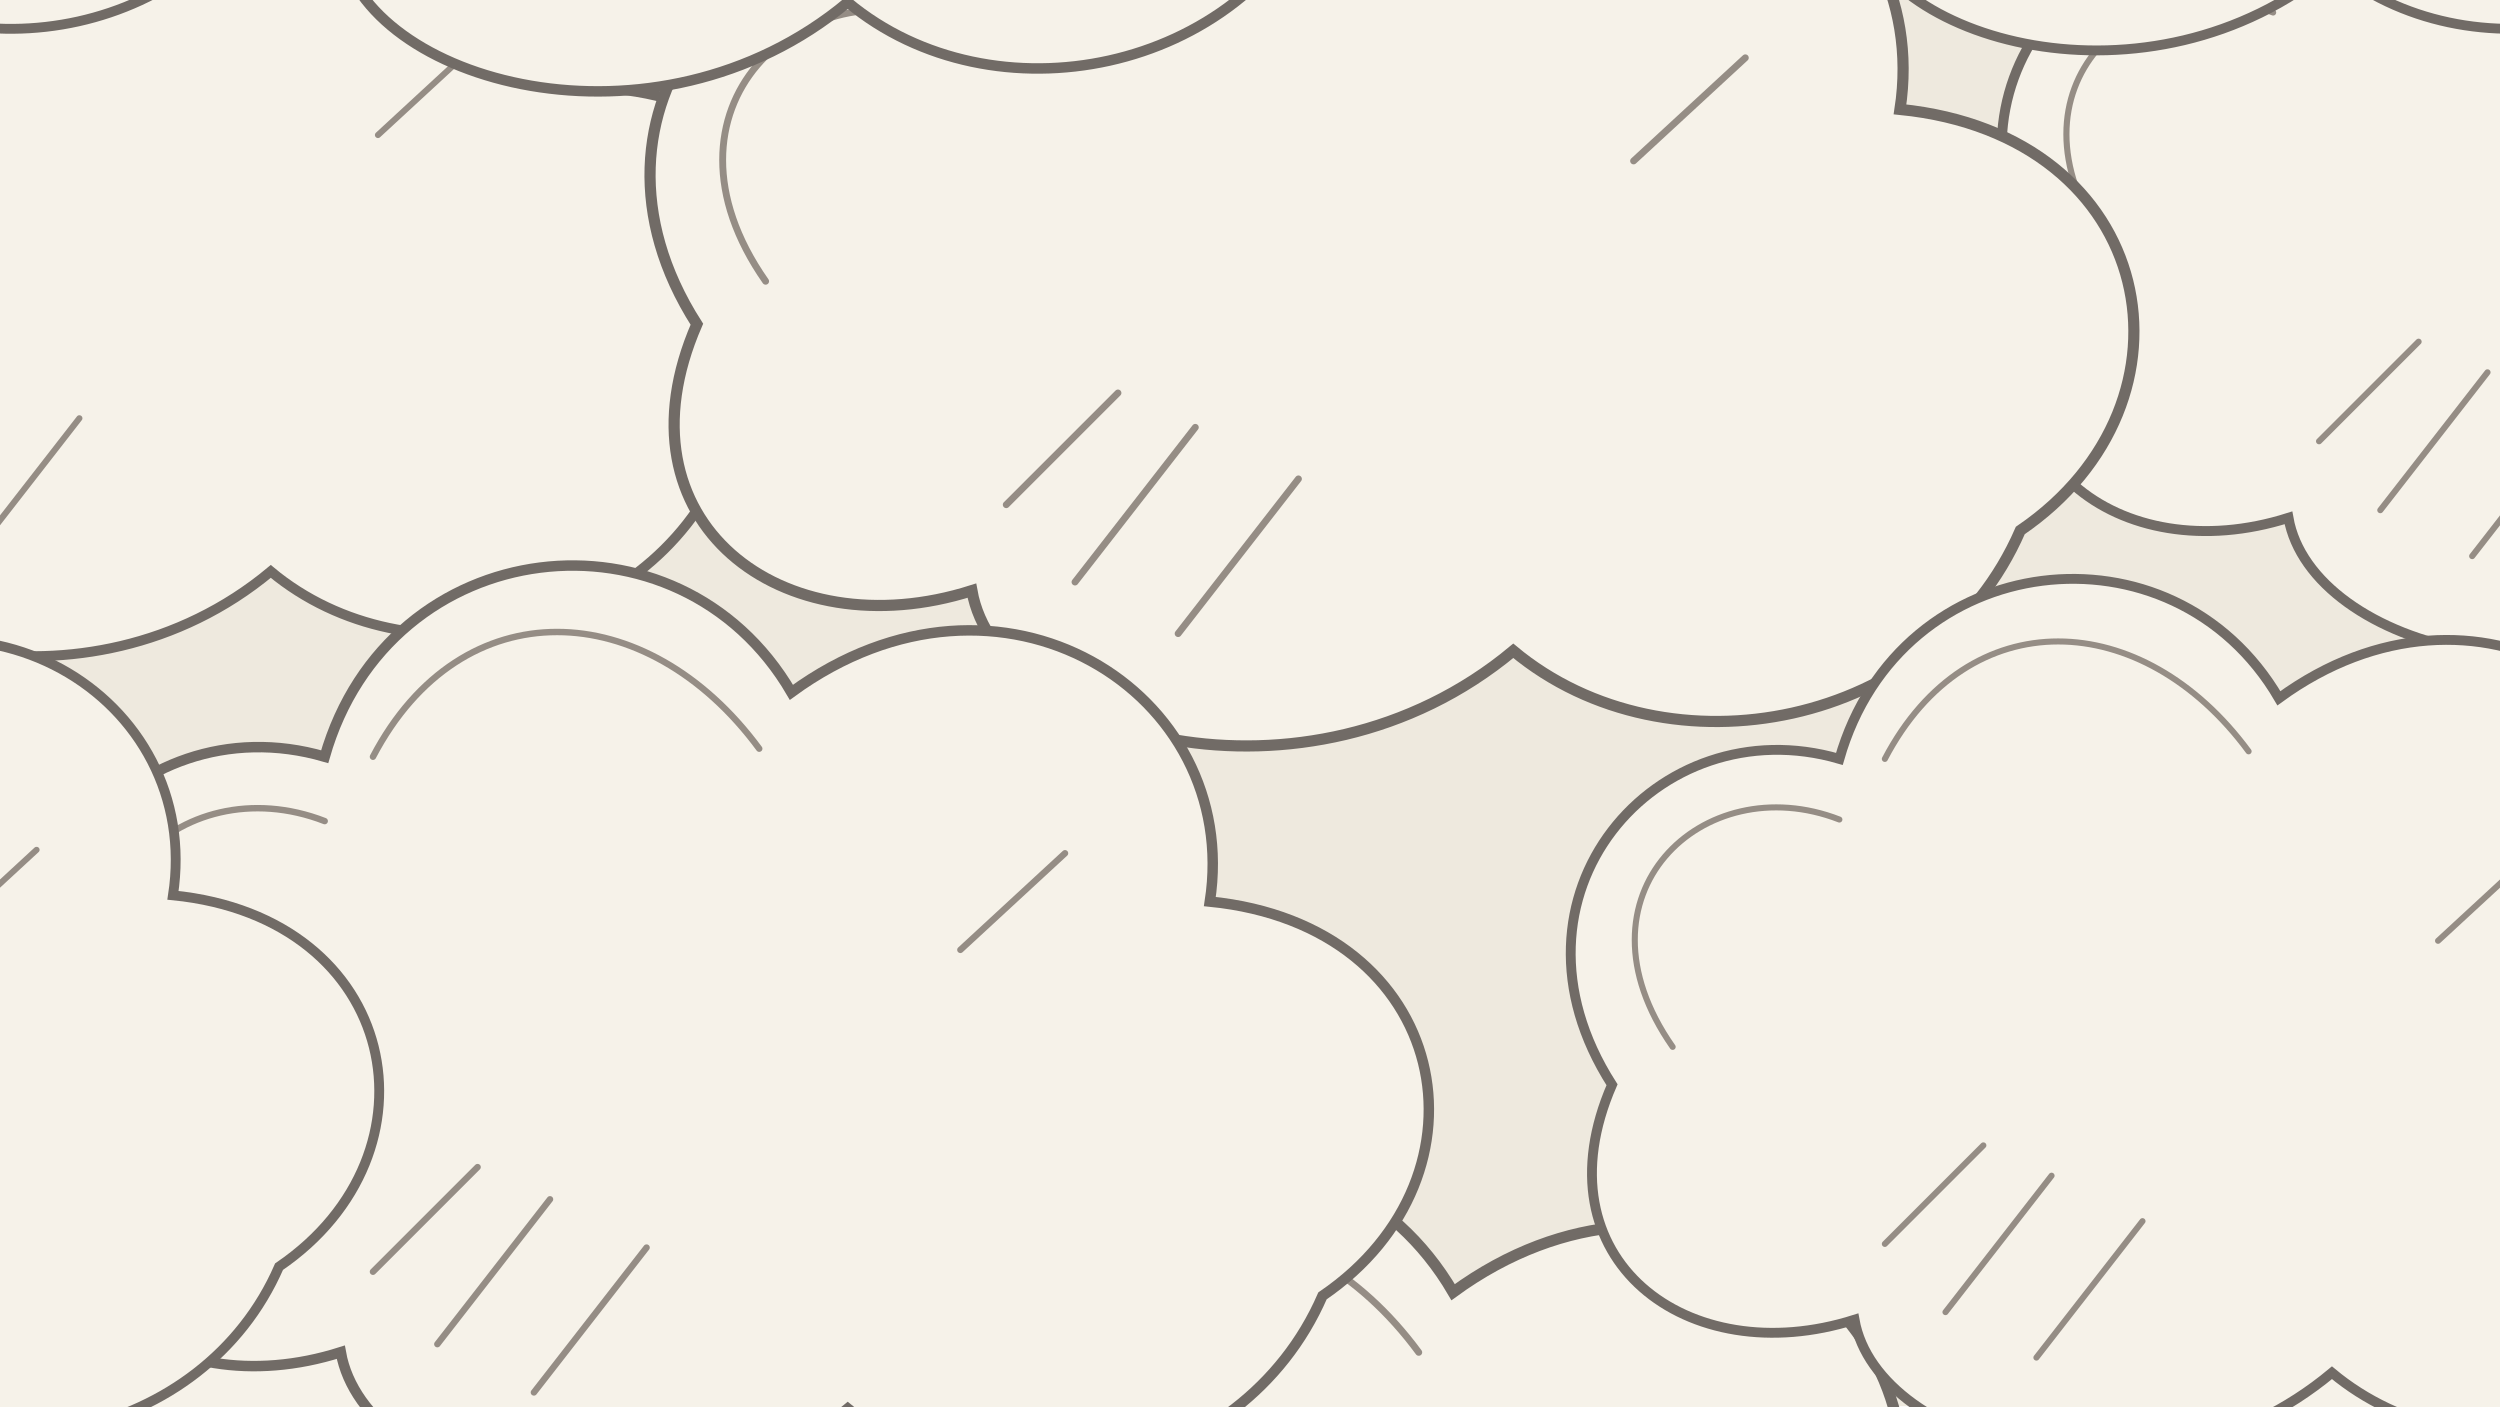
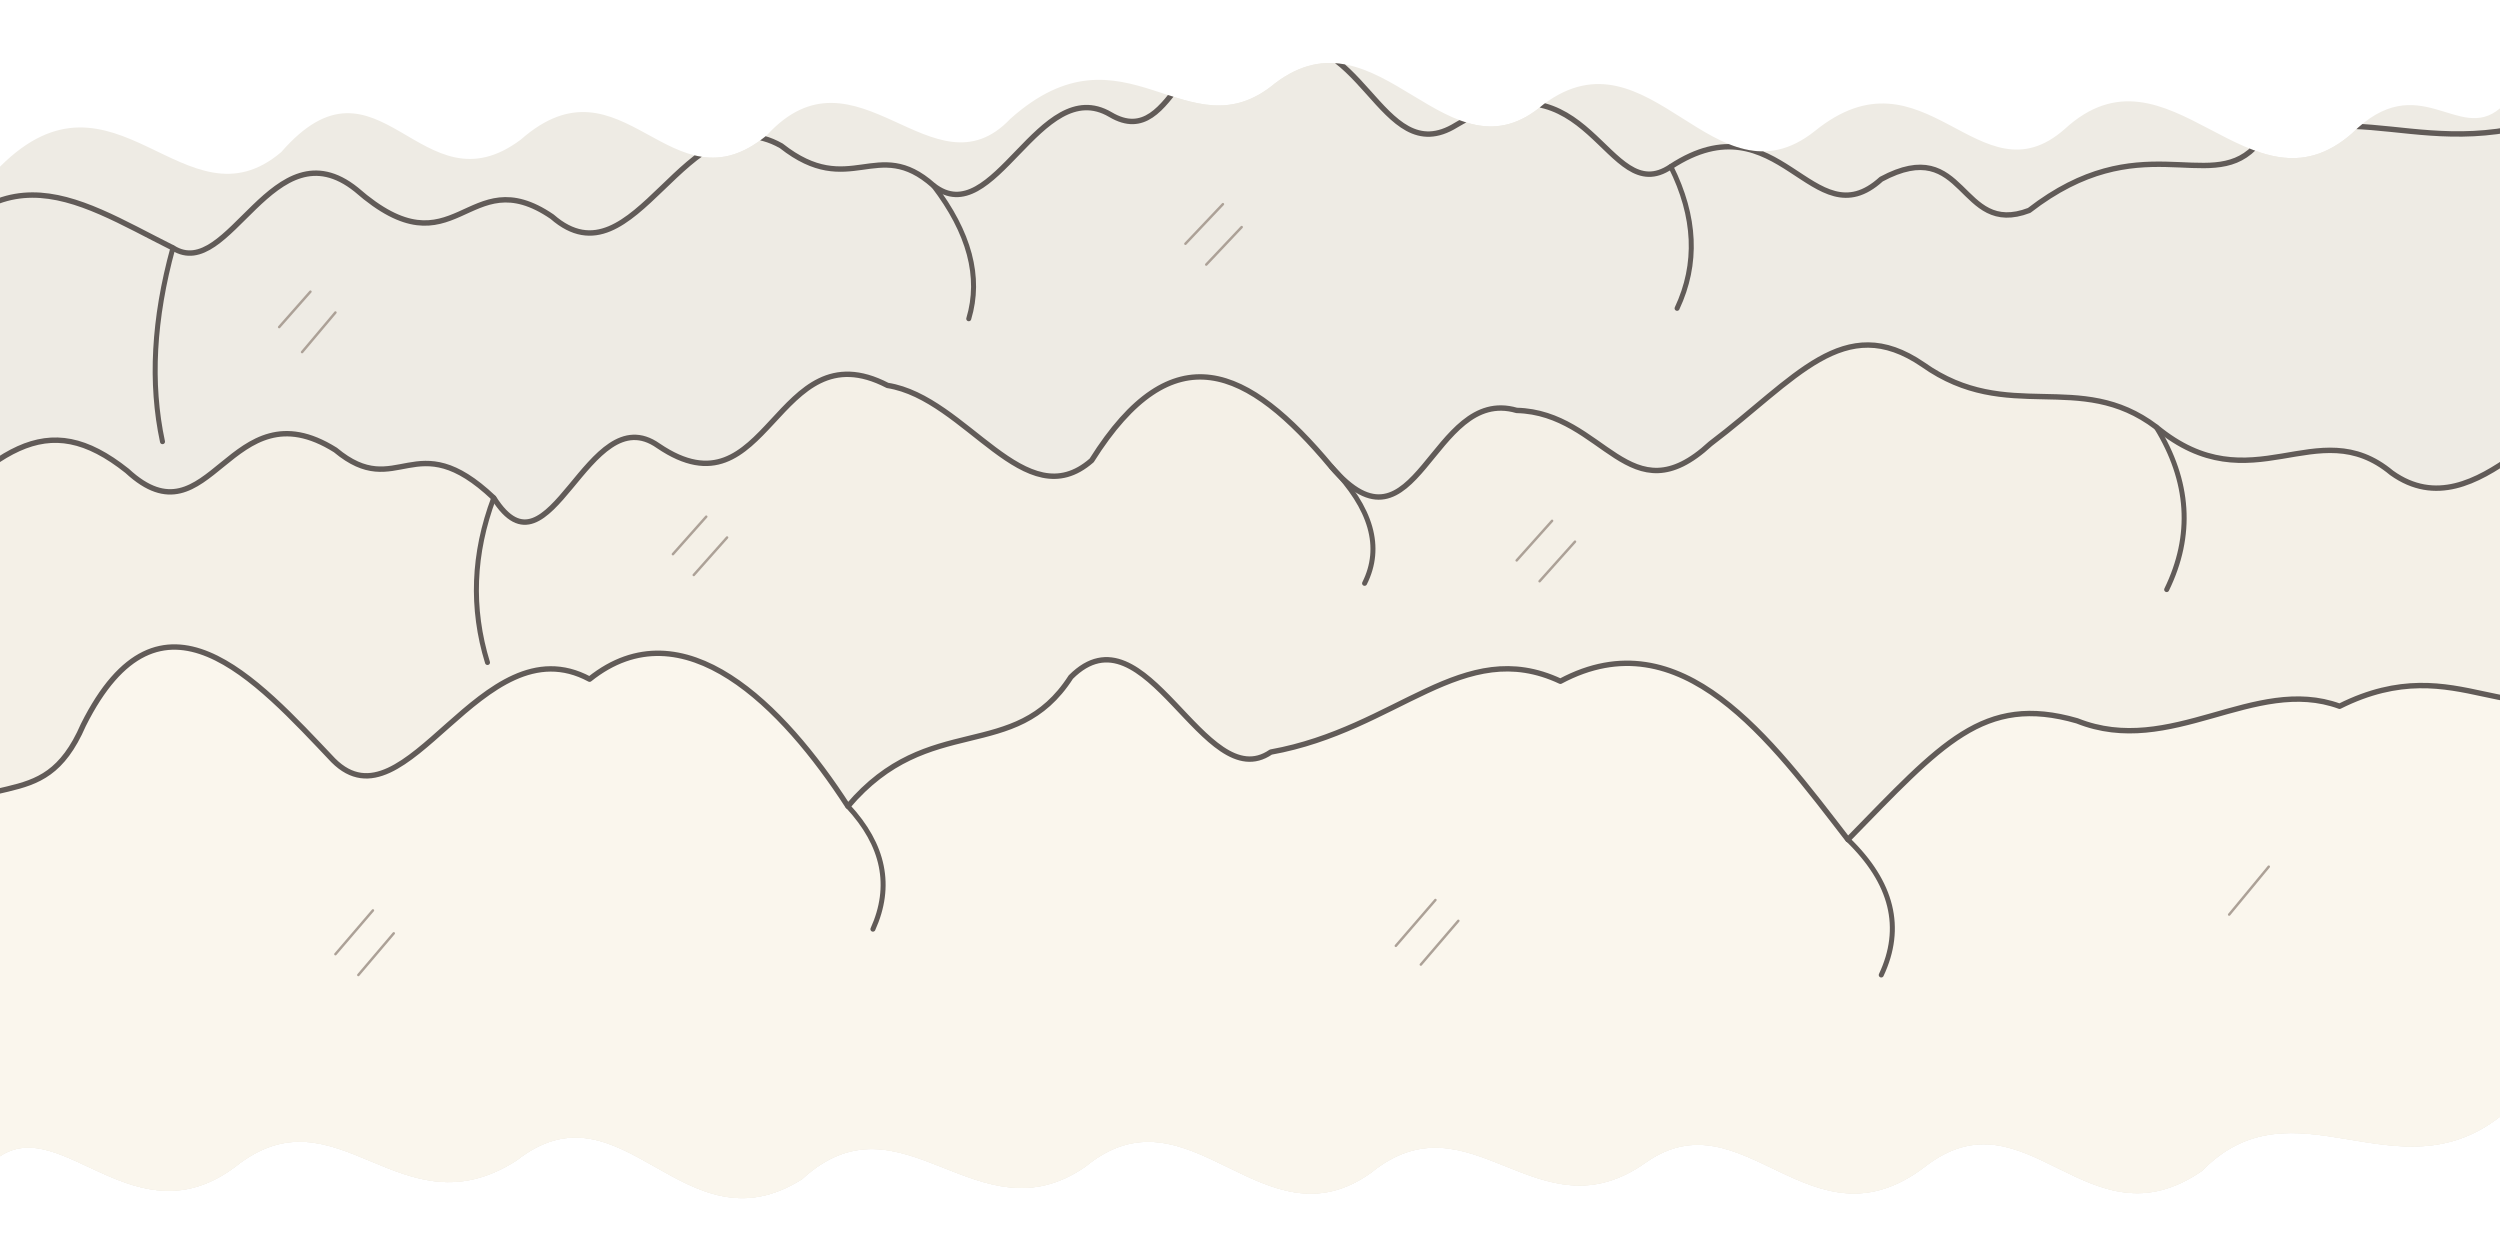
- <svg xmlns="http://www.w3.org/2000/svg" width="320" height="180" viewBox="0 0 320 180">
-   <rect width="320" height="180" fill="#eee9de" />
-   <g transform="translate(18 31) scale(0.98)">
-     <path d="M-78 5C-94-20-72-45-48-38C-40-66-4-70 10-46C36-65 66-46 62-20C92-17 98 14 76 29C66 52 35 58 17 43C-7 63-43 53-46 36C-68 43-88 28-78 5Z" fill="#f6f2e9" stroke="#716b66" stroke-width="1.3" />
-     <path d="M-70 0C-84-20-66-37-48-30M-42-38C-31-59-8-58 6-39M-42 26l13-13m-5 22 14-18m-2 24 14-18m39-37 13-12" fill="none" stroke="#958d85" stroke-width=".8" stroke-linecap="round" />
-   </g>
-   <g transform="translate(18 211) scale(0.98)">
-     <path d="M-78 5C-94-20-72-45-48-38C-40-66-4-70 10-46C36-65 66-46 62-20C92-17 98 14 76 29C66 52 35 58 17 43C-7 63-43 53-46 36C-68 43-88 28-78 5Z" fill="#f6f2e9" stroke="#716b66" stroke-width="1.3" />
-     <path d="M-70 0C-84-20-66-37-48-30M-42-38C-31-59-8-58 6-39M-42 26l13-13m-5 22 14-18m-2 24 14-18m39-37 13-12" fill="none" stroke="#958d85" stroke-width=".8" stroke-linecap="round" />
-   </g>
-   <g transform="translate(338 31) scale(0.98)">
-     <path d="M-78 5C-94-20-72-45-48-38C-40-66-4-70 10-46C36-65 66-46 62-20C92-17 98 14 76 29C66 52 35 58 17 43C-7 63-43 53-46 36C-68 43-88 28-78 5Z" fill="#f6f2e9" stroke="#716b66" stroke-width="1.3" />
-     <path d="M-70 0C-84-20-66-37-48-30M-42-38C-31-59-8-58 6-39M-42 26l13-13m-5 22 14-18m-2 24 14-18m39-37 13-12" fill="none" stroke="#958d85" stroke-width=".8" stroke-linecap="round" />
-   </g>
-   <g transform="translate(338 211) scale(0.98)">
-     <path d="M-78 5C-94-20-72-45-48-38C-40-66-4-70 10-46C36-65 66-46 62-20C92-17 98 14 76 29C66 52 35 58 17 43C-7 63-43 53-46 36C-68 43-88 28-78 5Z" fill="#f6f2e9" stroke="#716b66" stroke-width="1.3" />
-     <path d="M-70 0C-84-20-66-37-48-30M-42-38C-31-59-8-58 6-39M-42 26l13-13m-5 22 14-18m-2 24 14-18m39-37 13-12" fill="none" stroke="#958d85" stroke-width=".8" stroke-linecap="round" />
-   </g>
-   <g transform="translate(175 36) scale(1.1)">
-     <path d="M-78 5C-94-20-72-45-48-38C-40-66-4-70 10-46C36-65 66-46 62-20C92-17 98 14 76 29C66 52 35 58 17 43C-7 63-43 53-46 36C-68 43-88 28-78 5Z" fill="#f6f2e9" stroke="#716b66" stroke-width="1.3" />
-     <path d="M-70 0C-84-20-66-37-48-30M-42-38C-31-59-8-58 6-39M-42 26l13-13m-5 22 14-18m-2 24 14-18m39-37 13-12" fill="none" stroke="#958d85" stroke-width=".8" stroke-linecap="round" />
-   </g>
-   <g transform="translate(175 216) scale(1.1)">
-     <path d="M-78 5C-94-20-72-45-48-38C-40-66-4-70 10-46C36-65 66-46 62-20C92-17 98 14 76 29C66 52 35 58 17 43C-7 63-43 53-46 36C-68 43-88 28-78 5Z" fill="#f6f2e9" stroke="#716b66" stroke-width="1.3" />
-     <path d="M-70 0C-84-20-66-37-48-30M-42-38C-31-59-8-58 6-39M-42 26l13-13m-5 22 14-18m-2 24 14-18m39-37 13-12" fill="none" stroke="#958d85" stroke-width=".8" stroke-linecap="round" />
-   </g>
-   <g transform="translate(91 -44) scale(1.03)">
-     <path d="M-78 5C-94-20-72-45-48-38C-40-66-4-70 10-46C36-65 66-46 62-20C92-17 98 14 76 29C66 52 35 58 17 43C-7 63-43 53-46 36C-68 43-88 28-78 5Z" fill="#f6f2e9" stroke="#716b66" stroke-width="1.3" />
-     <path d="M-70 0C-84-20-66-37-48-30M-42-38C-31-59-8-58 6-39M-42 26l13-13m-5 22 14-18m-2 24 14-18m39-37 13-12" fill="none" stroke="#958d85" stroke-width=".8" stroke-linecap="round" />
-   </g>
-   <g transform="translate(91 136) scale(1.03)">
-     <path d="M-78 5C-94-20-72-45-48-38C-40-66-4-70 10-46C36-65 66-46 62-20C92-17 98 14 76 29C66 52 35 58 17 43C-7 63-43 53-46 36C-68 43-88 28-78 5Z" fill="#f6f2e9" stroke="#716b66" stroke-width="1.3" />
-     <path d="M-70 0C-84-20-66-37-48-30M-42-38C-31-59-8-58 6-39M-42 26l13-13m-5 22 14-18m-2 24 14-18m39-37 13-12" fill="none" stroke="#958d85" stroke-width=".8" stroke-linecap="round" />
-   </g>
-   <g transform="translate(411 -44) scale(1.03)">
-     <path d="M-78 5C-94-20-72-45-48-38C-40-66-4-70 10-46C36-65 66-46 62-20C92-17 98 14 76 29C66 52 35 58 17 43C-7 63-43 53-46 36C-68 43-88 28-78 5Z" fill="#f6f2e9" stroke="#716b66" stroke-width="1.3" />
-     <path d="M-70 0C-84-20-66-37-48-30M-42-38C-31-59-8-58 6-39M-42 26l13-13m-5 22 14-18m-2 24 14-18m39-37 13-12" fill="none" stroke="#958d85" stroke-width=".8" stroke-linecap="round" />
-   </g>
-   <g transform="translate(411 136) scale(1.03)">
-     <path d="M-78 5C-94-20-72-45-48-38C-40-66-4-70 10-46C36-65 66-46 62-20C92-17 98 14 76 29C66 52 35 58 17 43C-7 63-43 53-46 36C-68 43-88 28-78 5Z" fill="#f6f2e9" stroke="#716b66" stroke-width="1.3" />
-     <path d="M-70 0C-84-20-66-37-48-30M-42-38C-31-59-8-58 6-39M-42 26l13-13m-5 22 14-18m-2 24 14-18m39-37 13-12" fill="none" stroke="#958d85" stroke-width=".8" stroke-linecap="round" />
-   </g>
-   <g transform="translate(-38 -46) scale(0.97)">
-     <path d="M-78 5C-94-20-72-45-48-38C-40-66-4-70 10-46C36-65 66-46 62-20C92-17 98 14 76 29C66 52 35 58 17 43C-7 63-43 53-46 36C-68 43-88 28-78 5Z" fill="#f6f2e9" stroke="#716b66" stroke-width="1.3" />
-     <path d="M-70 0C-84-20-66-37-48-30M-42-38C-31-59-8-58 6-39M-42 26l13-13m-5 22 14-18m-2 24 14-18m39-37 13-12" fill="none" stroke="#958d85" stroke-width=".8" stroke-linecap="round" />
-   </g>
-   <g transform="translate(-38 134) scale(0.97)">
-     <path d="M-78 5C-94-20-72-45-48-38C-40-66-4-70 10-46C36-65 66-46 62-20C92-17 98 14 76 29C66 52 35 58 17 43C-7 63-43 53-46 36C-68 43-88 28-78 5Z" fill="#f6f2e9" stroke="#716b66" stroke-width="1.3" />
-     <path d="M-70 0C-84-20-66-37-48-30M-42-38C-31-59-8-58 6-39M-42 26l13-13m-5 22 14-18m-2 24 14-18m39-37 13-12" fill="none" stroke="#958d85" stroke-width=".8" stroke-linecap="round" />
-   </g>
-   <g transform="translate(282 -46) scale(0.97)">
-     <path d="M-78 5C-94-20-72-45-48-38C-40-66-4-70 10-46C36-65 66-46 62-20C92-17 98 14 76 29C66 52 35 58 17 43C-7 63-43 53-46 36C-68 43-88 28-78 5Z" fill="#f6f2e9" stroke="#716b66" stroke-width="1.3" />
-     <path d="M-70 0C-84-20-66-37-48-30M-42-38C-31-59-8-58 6-39M-42 26l13-13m-5 22 14-18m-2 24 14-18m39-37 13-12" fill="none" stroke="#958d85" stroke-width=".8" stroke-linecap="round" />
-   </g>
-   <g transform="translate(282 134) scale(0.97)">
-     <path d="M-78 5C-94-20-72-45-48-38C-40-66-4-70 10-46C36-65 66-46 62-20C92-17 98 14 76 29C66 52 35 58 17 43C-7 63-43 53-46 36C-68 43-88 28-78 5Z" fill="#f6f2e9" stroke="#716b66" stroke-width="1.3" />
-     <path d="M-70 0C-84-20-66-37-48-30M-42-38C-31-59-8-58 6-39M-42 26l13-13m-5 22 14-18m-2 24 14-18m39-37 13-12" fill="none" stroke="#958d85" stroke-width=".8" stroke-linecap="round" />
+ <svg xmlns="http://www.w3.org/2000/svg" width="1200" height="600" viewBox="0 0 1200 600" preserveAspectRatio="none">
+   <defs>
+     <clipPath id="bank">
+       <path d="M0 80C55 25 89 112 135 73C182 19 202 103 250 67C299 24 322 103 368 65C411 18 448 96 485 57C540 8 570 75 612 40C662 2 695 90 741 50C792 12 823 101 871 63C924 20 950 98 991 62C1041 16 1080 107 1129 64C1161 32 1180 69 1200 52L1200 536C1150 575 1101 517 1057 562C1002 600 973 522 924 560C869 602 837 525 790 558C738 595 706 524 658 563C606 600 571 519 521 560C469 596 433 522 385 566C328 602 299 517 248 557C192 593 162 521 113 560C65 596 30 535 0 555Z" />
+     </clipPath>
+   </defs>
+   <g clip-path="url(#bank)">
+     <rect width="1200" height="600" fill="#eeebe4" />
+     <path d="M-50 150C-5 65 35 95 83 119C110 136 131 59 171 91C219 133 224 76 265 104C305 139 329 44 375 70C408 96 421 65 448 89C477 112 499 35 533 55C565 74 568 4 606 23C654 7 662 83 699 60C763 22 771 101 802 80C854 46 870 116 903 86C944 64 940 114 974 101C1027 60 1060 93 1082 71C1136 42 1172 87 1250 46L1250 600L-50 600Z" fill="#eeebe4" stroke="#615b58" stroke-width="2.6" stroke-linejoin="round" />
+     <path d="M-50 267C-2 215 22 195 61 226C101 263 110 184 161 216C191 241 199 203 237 239C264 282 282 190 316 214C369 250 372 157 426 185C464 191 492 249 524 221C563 159 599 176 639 224C680 272 687 185 728 197C770 198 782 249 821 213C862 182 885 149 923 175C964 204 998 177 1035 205C1081 243 1112 197 1148 227C1190 257 1228 184 1250 201L1250 600L-50 600Z" fill="#f4f0e7" stroke="#615b58" stroke-width="2.6" stroke-linejoin="round" />
+     <path d="M-50 405C-7 365 20 394 40 348C77 274 123 326 160 365C195 400 231 298 283 326C328 290 376 339 407 387C446 341 487 367 514 325C550 289 578 383 610 361C671 350 702 305 749 327C807 296 850 355 887 403C932 357 952 333 997 346C1042 364 1082 324 1123 339C1181 310 1207 357 1250 325L1250 600L-50 600Z" fill="#faf6ed" stroke="#615b58" stroke-width="2.6" stroke-linejoin="round" />
+     <path d="M83 119Q69 170 78 212M448 89Q474 123 465 153M802 80Q820 116 805 148M237 239Q222 279 234 318M639 224Q668 254 655 280M1035 205Q1059 244 1040 283M407 387Q433 415 419 446M887 403Q919 434 903 468" fill="none" stroke="#615b58" stroke-width="2.4" stroke-linecap="round" />
+     <path d="M134 157l15-17m-4 29 16-19M569 117l18-19m-8 29 17-18M323 266l16-18m-6 28 16-18M728 269l17-19m-6 29 17-19M161 458l18-21m-7 31 17-20M670 454l19-22m-7 31 18-21M1070 439l19-23" fill="none" stroke="#aca197" stroke-width="1.2" stroke-linecap="round" />
  </g>
</svg>
